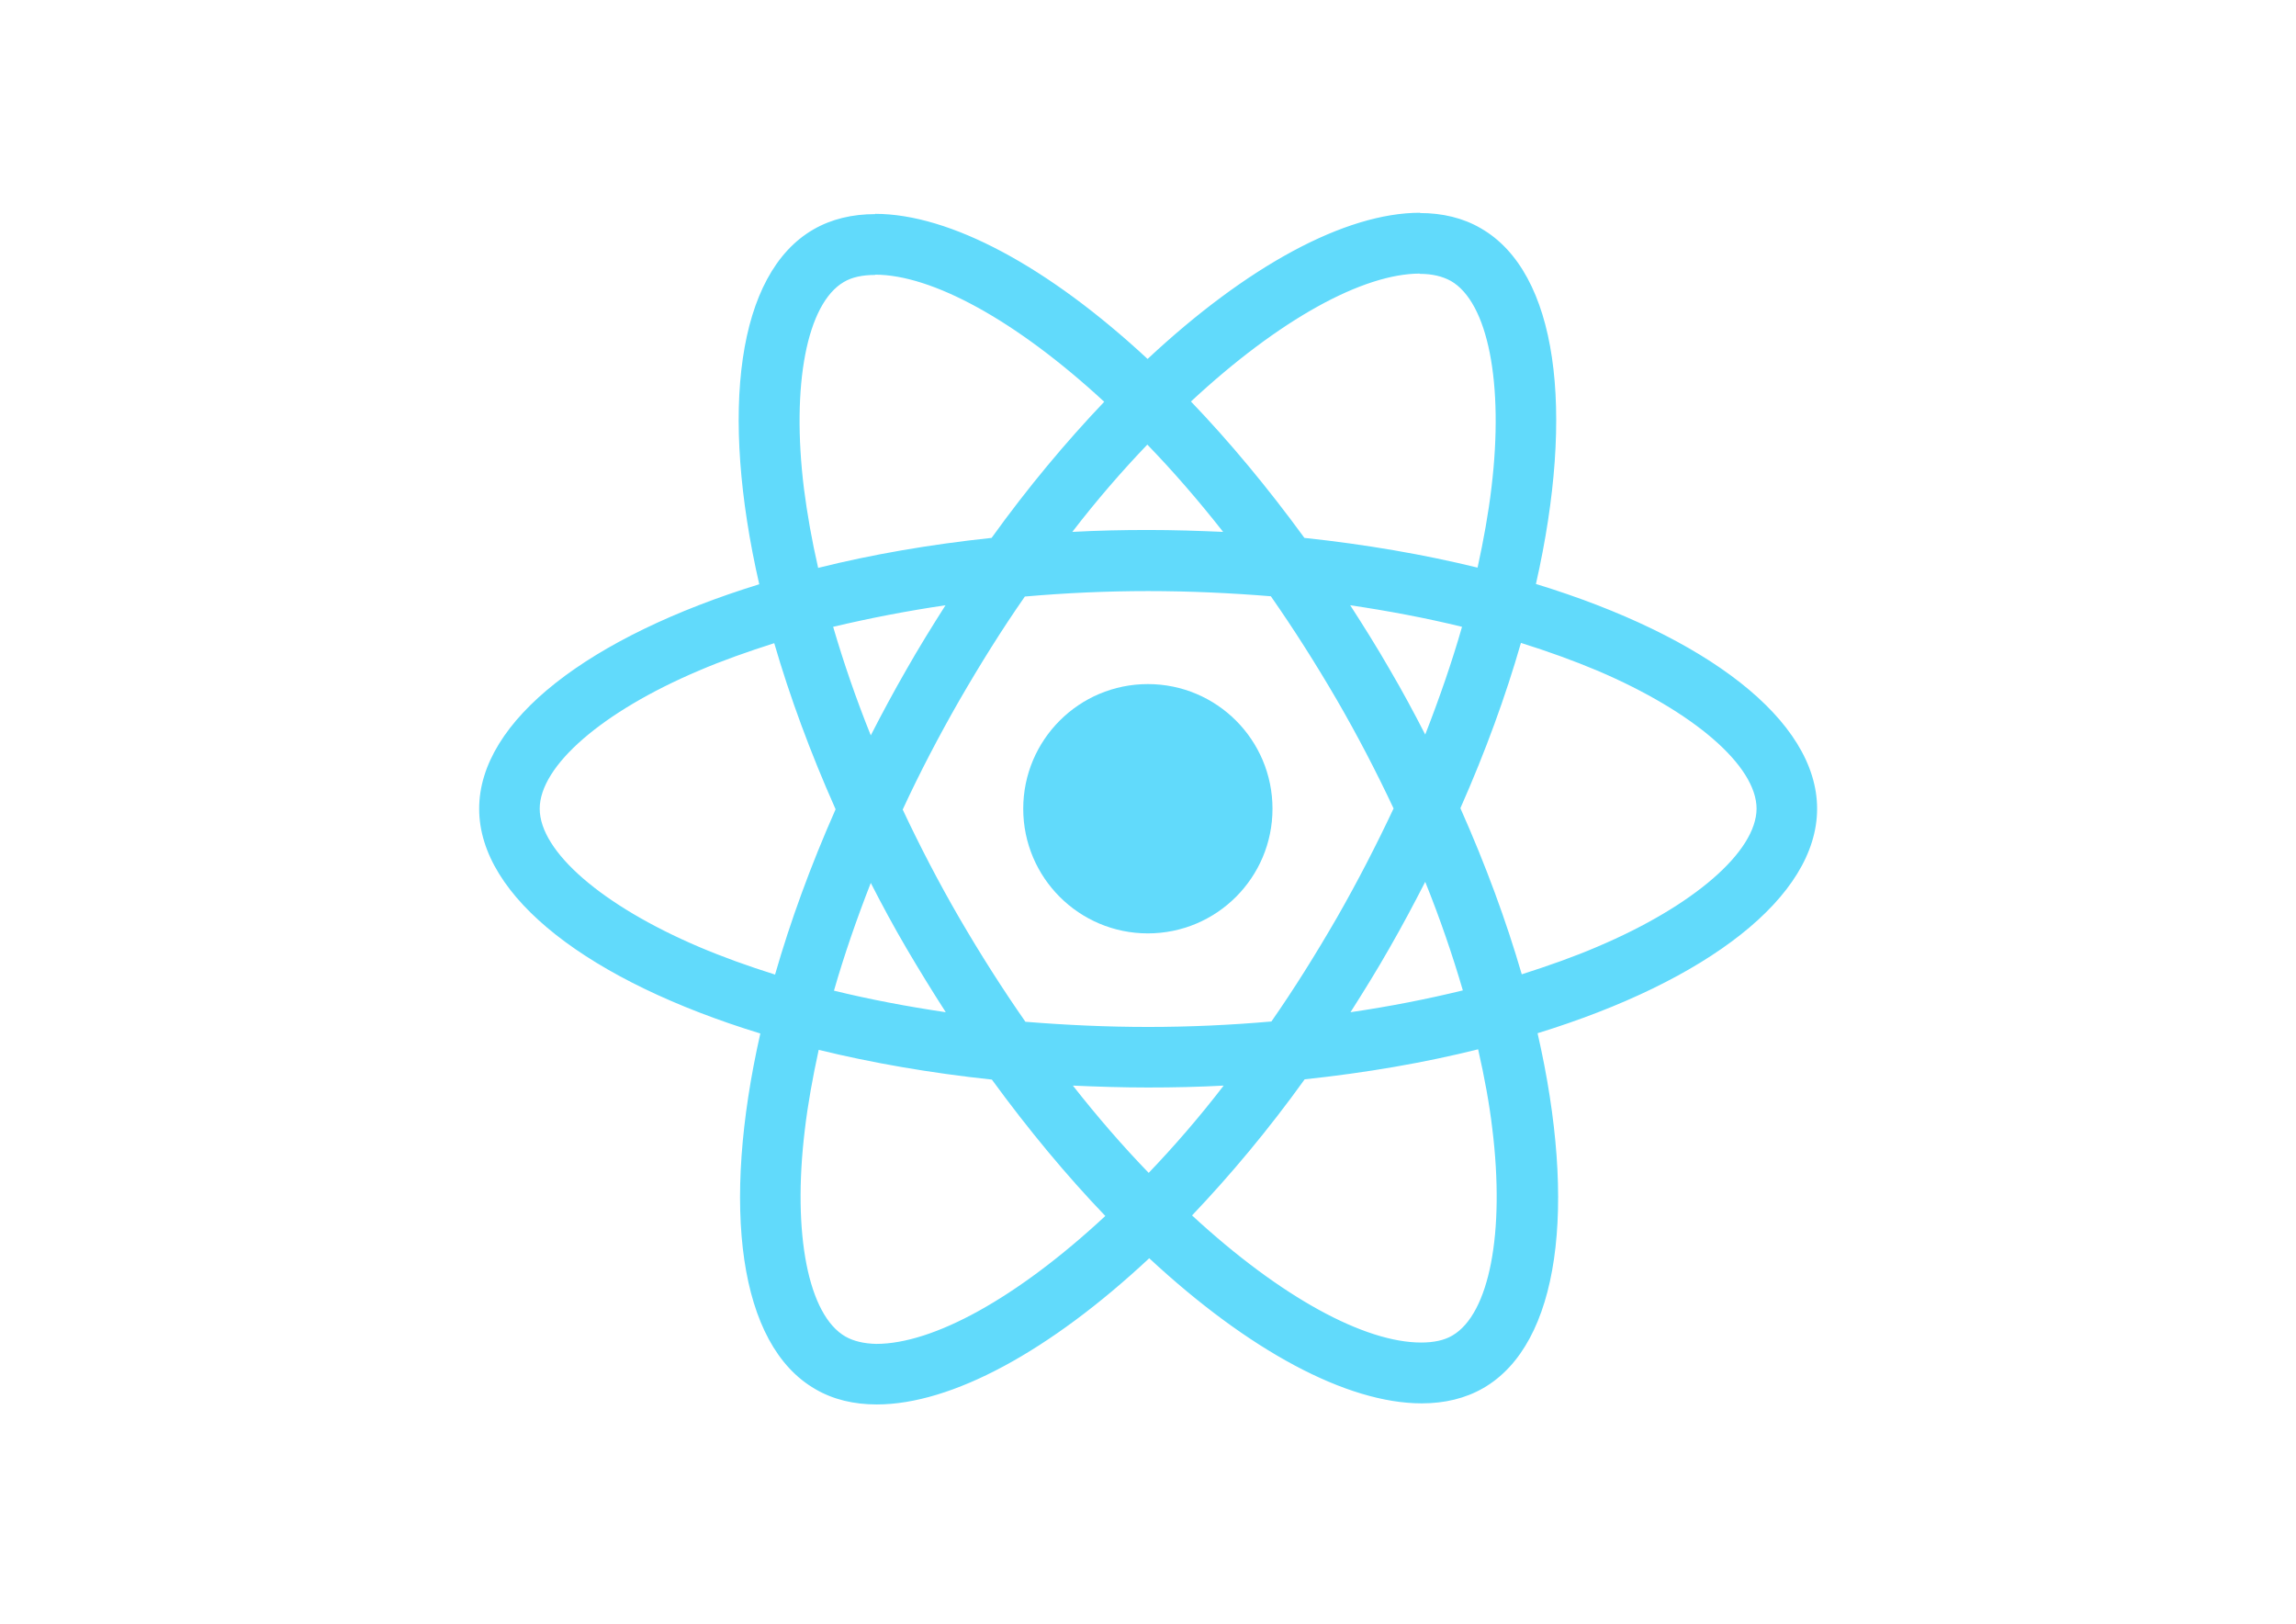
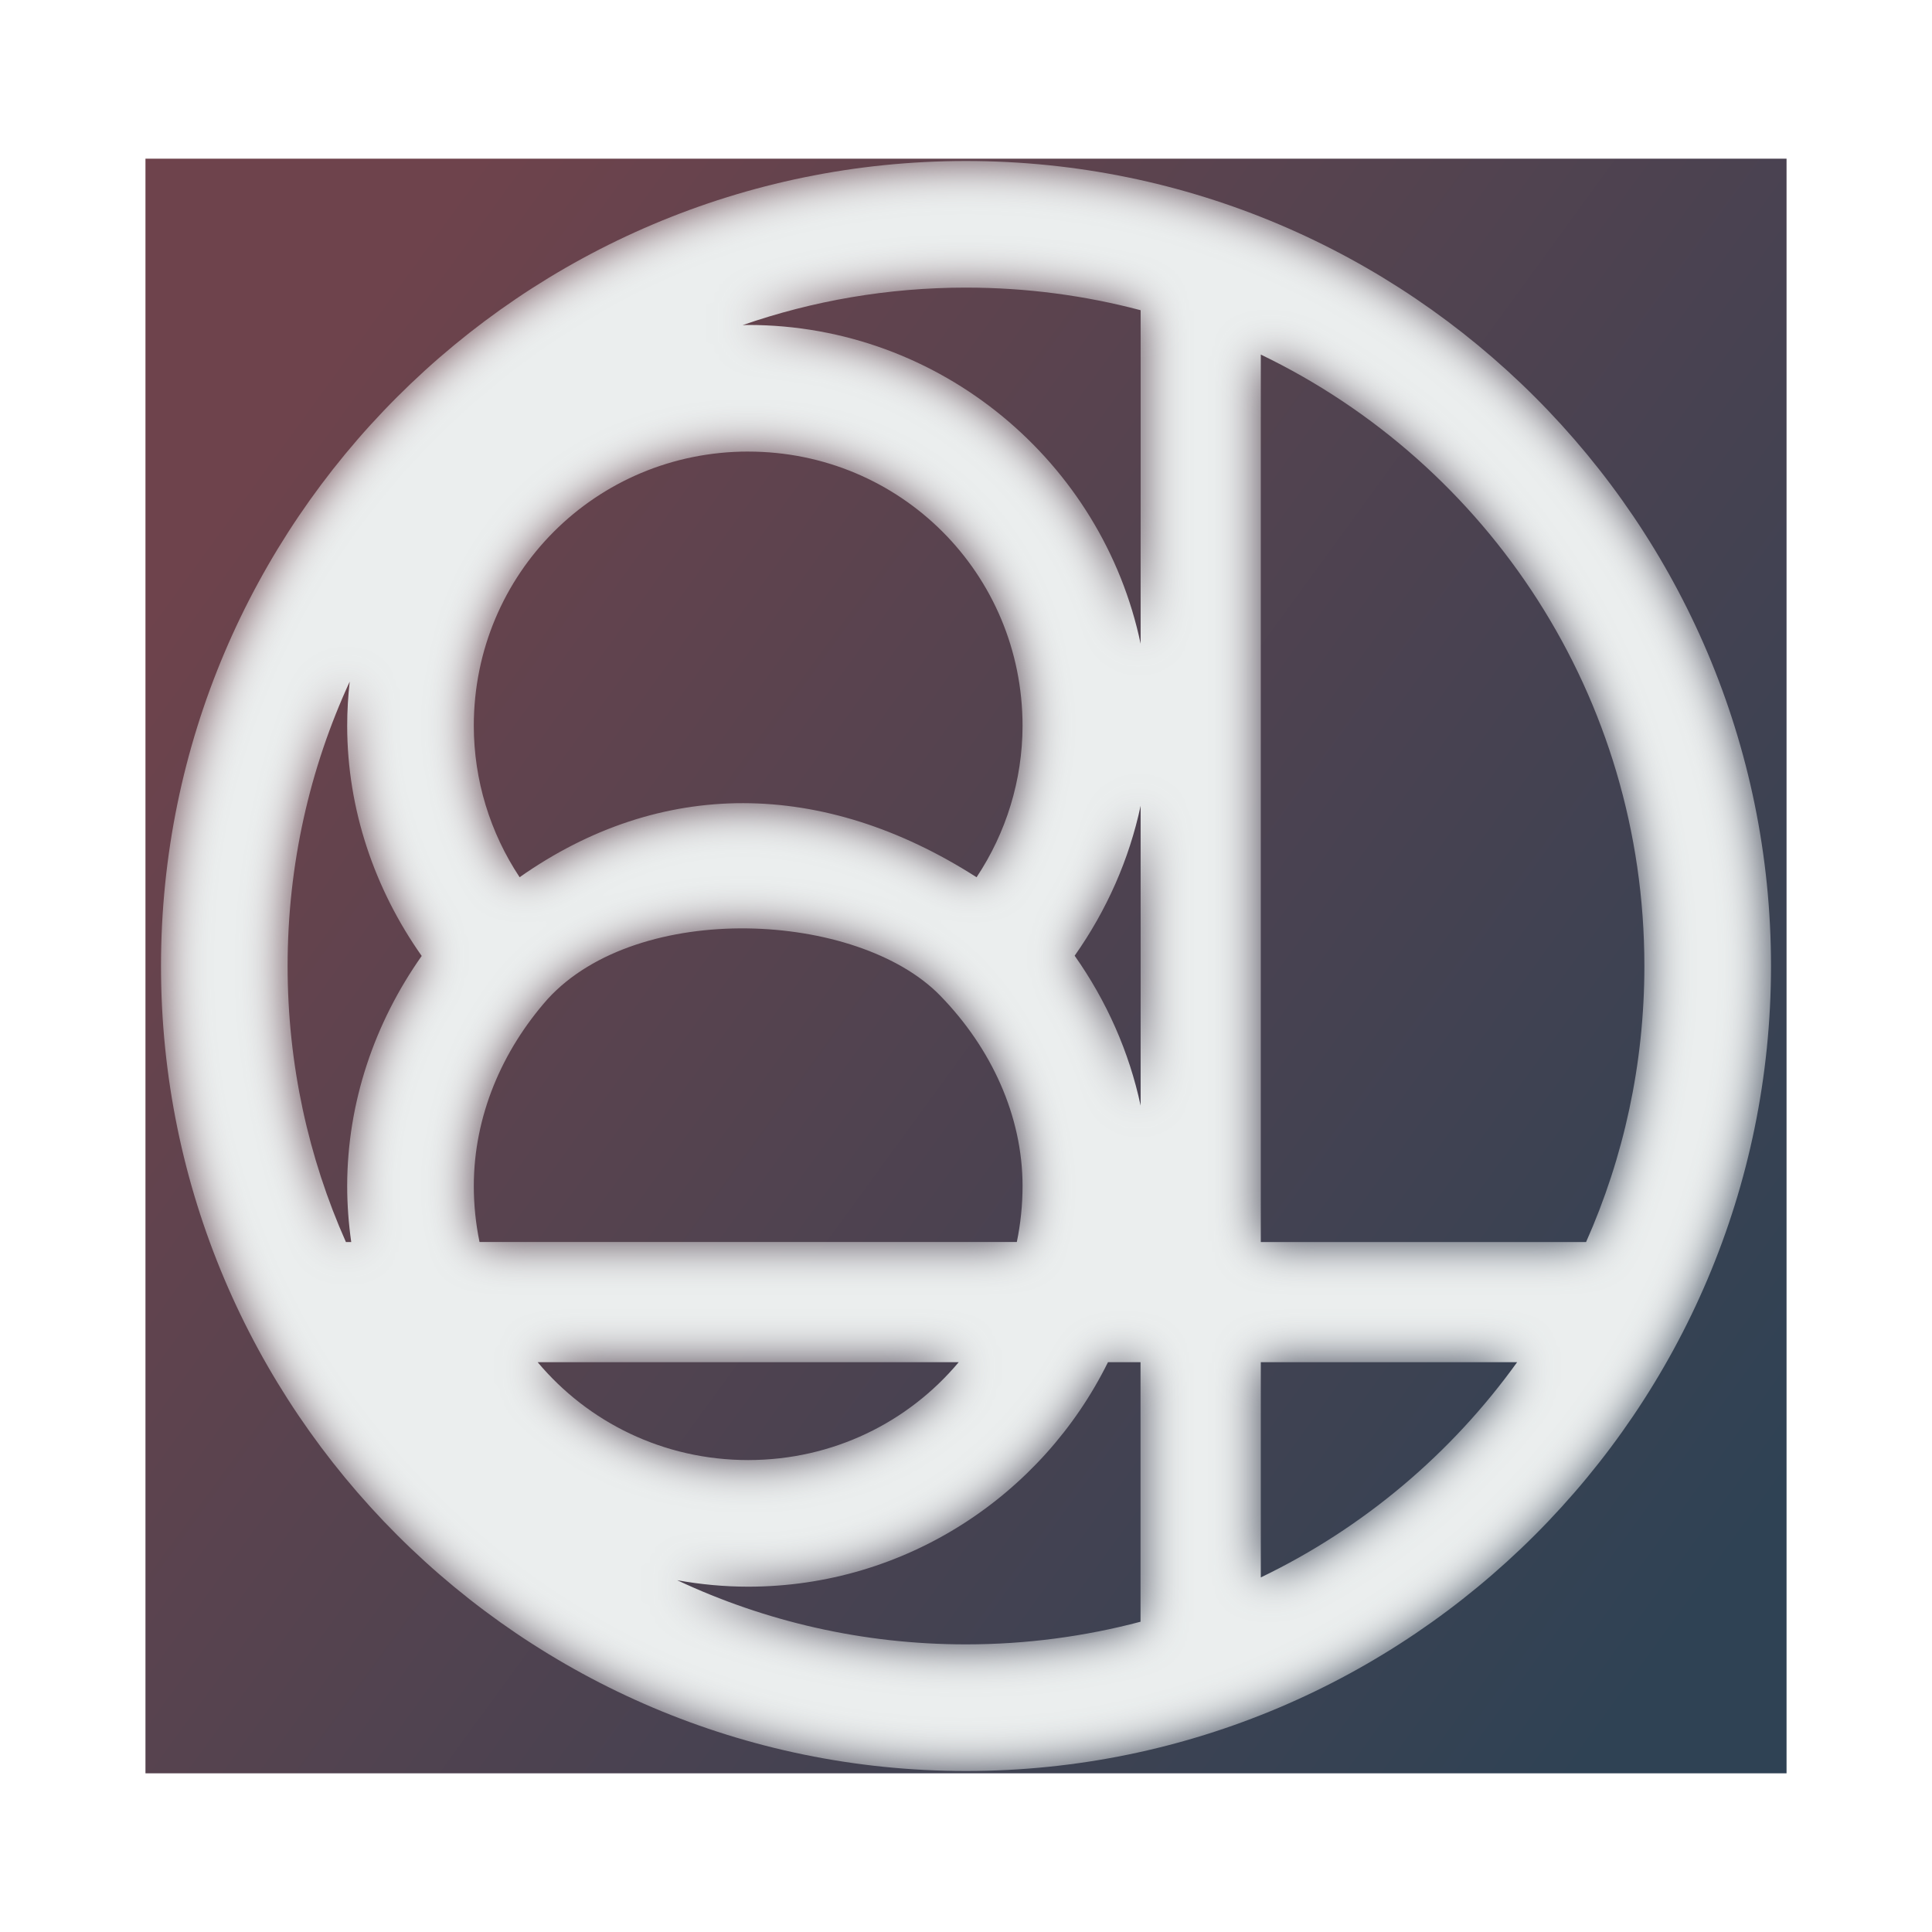
- <svg xmlns="http://www.w3.org/2000/svg" viewBox="0 0 841.9 595.3">
-   <g fill="#61DAFB">
-     <path d="M666.3 296.5c0-32.5-40.7-63.3-103.1-82.4 14.4-63.6 8-114.2-20.2-130.4-6.5-3.8-14.1-5.6-22.4-5.6v22.3c4.6 0 8.3.9 11.4 2.6 13.6 7.8 19.5 37.5 14.9 75.7-1.1 9.4-2.9 19.3-5.1 29.4-19.6-4.8-41-8.5-63.5-10.9-13.5-18.5-27.5-35.3-41.6-50 32.6-30.3 63.2-46.9 84-46.9V78c-27.5 0-63.5 19.6-99.9 53.6-36.4-33.8-72.4-53.2-99.9-53.2v22.3c20.7 0 51.4 16.5 84 46.6-14 14.7-28 31.4-41.3 49.9-22.6 2.4-44 6.1-63.6 11-2.3-10-4-19.7-5.2-29-4.7-38.2 1.1-67.9 14.6-75.8 3-1.8 6.9-2.6 11.5-2.6V78.5c-8.4 0-16 1.8-22.6 5.6-28.1 16.2-34.4 66.7-19.9 130.1-62.2 19.2-102.7 49.9-102.7 82.3 0 32.5 40.7 63.3 103.1 82.4-14.4 63.6-8 114.2 20.2 130.4 6.5 3.8 14.1 5.6 22.5 5.6 27.5 0 63.5-19.6 99.9-53.6 36.4 33.8 72.4 53.2 99.9 53.2 8.4 0 16-1.8 22.6-5.6 28.1-16.2 34.4-66.7 19.9-130.1 62-19.1 102.5-49.9 102.5-82.3zm-130.2-66.7c-3.7 12.9-8.3 26.2-13.5 39.5-4.1-8-8.4-16-13.1-24-4.6-8-9.5-15.8-14.4-23.4 14.2 2.1 27.9 4.7 41 7.9zm-45.8 106.5c-7.8 13.5-15.8 26.3-24.1 38.2-14.9 1.3-30 2-45.2 2-15.1 0-30.2-.7-45-1.9-8.3-11.9-16.4-24.6-24.2-38-7.6-13.1-14.5-26.4-20.8-39.8 6.2-13.4 13.2-26.8 20.7-39.9 7.8-13.5 15.8-26.3 24.1-38.2 14.9-1.3 30-2 45.2-2 15.1 0 30.2.7 45 1.9 8.3 11.9 16.4 24.6 24.2 38 7.6 13.1 14.5 26.4 20.8 39.8-6.3 13.4-13.2 26.8-20.7 39.9zm32.3-13c5.4 13.4 10 26.8 13.8 39.8-13.1 3.2-26.9 5.9-41.2 8 4.9-7.7 9.8-15.6 14.4-23.7 4.6-8 8.9-16.1 13-24.1zM421.2 430c-9.3-9.6-18.6-20.3-27.8-32 9 .4 18.2.7 27.5.7 9.4 0 18.7-.2 27.8-.7-9 11.7-18.3 22.4-27.5 32zm-74.4-58.9c-14.2-2.1-27.9-4.7-41-7.9 3.7-12.9 8.3-26.2 13.5-39.5 4.1 8 8.4 16 13.1 24 4.7 8 9.5 15.8 14.4 23.4zM420.7 163c9.3 9.6 18.6 20.3 27.8 32-9-.4-18.2-.7-27.5-.7-9.4 0-18.7.2-27.8.7 9-11.7 18.3-22.4 27.5-32zm-74 58.9c-4.9 7.7-9.8 15.6-14.4 23.7-4.6 8-8.9 16-13 24-5.4-13.4-10-26.8-13.8-39.8 13.1-3.1 26.9-5.8 41.2-7.9zm-90.5 125.2c-35.4-15.1-58.3-34.9-58.3-50.6 0-15.7 22.9-35.6 58.3-50.6 8.6-3.7 18-7 27.7-10.1 5.7 19.6 13.2 40 22.5 60.9-9.2 20.8-16.6 41.1-22.2 60.6-9.9-3.1-19.3-6.5-28-10.2zM310 490c-13.6-7.8-19.5-37.5-14.9-75.7 1.1-9.4 2.9-19.3 5.1-29.4 19.6 4.8 41 8.5 63.5 10.9 13.5 18.5 27.5 35.3 41.6 50-32.6 30.3-63.2 46.9-84 46.9-4.5-.1-8.3-1-11.3-2.7zm237.2-76.2c4.7 38.2-1.1 67.9-14.6 75.8-3 1.8-6.9 2.6-11.5 2.6-20.7 0-51.4-16.5-84-46.6 14-14.7 28-31.4 41.3-49.9 22.6-2.4 44-6.1 63.6-11 2.3 10.1 4.1 19.8 5.2 29.1zm38.5-66.7c-8.6 3.7-18 7-27.7 10.1-5.7-19.6-13.2-40-22.5-60.9 9.2-20.8 16.6-41.1 22.2-60.6 9.9 3.1 19.3 6.5 28.1 10.2 35.4 15.1 58.3 34.9 58.3 50.6-.1 15.7-23 35.6-58.4 50.6zM320.8 78.4z" />
-     <circle cx="420.9" cy="296.5" r="45.7" />
-     <path d="M520.5 78.1z" />
+ <svg xmlns="http://www.w3.org/2000/svg" xmlns:xlink="http://www.w3.org/1999/xlink" width="73.333mm" height="73.333mm" viewBox="0 0 259.84 259.84" id="svg2" version="1.1">
+   <defs id="defs4">
+     <linearGradient id="linearGradient4375">
+       <stop style="stop-color:#6e434c;stop-opacity:1" offset="0" id="stop4377" />
+       <stop style="stop-color:#2f4254;stop-opacity:1" offset="1" id="stop4379" />
+     </linearGradient>
+     <filter style="color-interpolation-filters:sRGB" id="filter4365">
+       <feGaussianBlur result="result6" stdDeviation="3" in="SourceGraphic" id="feGaussianBlur4367" />
+       <feColorMatrix values="1 0 0 0 0 0 1 0 0 0 0 0 1 0 0 0 0 0 1 0 " result="result7" in="SourceGraphic" id="feColorMatrix4369" />
+       <feComposite operator="in" in="result6" in2="result7" id="feComposite4371" />
+     </filter>
+     <linearGradient xlink:href="#linearGradient4375" id="linearGradient4381" x1="161.786" y1="263.791" x2="421.429" y2="469.505" gradientUnits="userSpaceOnUse" gradientTransform="matrix(0.7262045,0,0,0.7896592,109.0427,97.57655)" />
+   </defs>
+   <g id="layer1" transform="translate(-187.7764,-250.1338)">
+     <rect style="fill:url(#linearGradient4381);fill-opacity:1;stroke:none;stroke-width:2;stroke-miterlimit:4;stroke-dasharray:none;stroke-opacity:1" id="rect4373" width="220.714" height="217.156" x="207.34" y="271.475" />
+     <path style="color:#000000;font-style:normal;font-variant:normal;font-weight:normal;font-stretch:normal;font-size:medium;line-height:normal;font-family:sans-serif;text-indent:0;text-align:start;text-decoration:none;text-decoration-line:none;text-decoration-style:solid;text-decoration-color:#000000;letter-spacing:normal;word-spacing:normal;text-transform:none;direction:ltr;block-progression:tb;writing-mode:lr-tb;baseline-shift:baseline;text-anchor:start;white-space:normal;clip-rule:nonzero;display:inline;overflow:visible;visibility:visible;opacity:1;isolation:auto;mix-blend-mode:normal;color-interpolation:sRGB;color-interpolation-filters:linearRGB;solid-color:#000000;solid-opacity:1;fill:#ebeeee;fill-opacity:1;fill-rule:nonzero;stroke:none;stroke-width:17.029;stroke-linecap:butt;stroke-linejoin:miter;stroke-miterlimit:4;stroke-dasharray:none;stroke-dashoffset:0;stroke-opacity:1;filter:url(#filter4365);color-rendering:auto;image-rendering:auto;shape-rendering:auto;text-rendering:auto;enable-background:accumulate" d="m 317.697,271.787 c -59.693,0 -108.268,48.572 -108.268,108.266 0,59.693 48.574,108.268 108.268,108.268 59.693,10e-6 108.266,-48.574 108.266,-108.268 0,-59.693 -48.572,-108.266 -108.266,-108.266 z m 0,17.029 c 8.125,-1e-5 15.995,1.06 23.486,3.041 l 0,44.861 c -5.128,-24.422 -26.883,-42.879 -52.781,-42.879 -0.249,0 -0.494,0.016 -0.742,0.019 9.402,-3.264 19.506,-5.043 30.037,-5.043 z m 39.648,9.004 c 30.561,14.721 51.588,45.962 51.588,82.232 0,13.231 -2.802,25.79 -7.84,37.125 l -43.748,0 z m -68.943,13.047 0,0.002 c 20.479,-9e-5 36.896,16.415 36.9,36.893 -0.015,7.292 -2.195,14.359 -6.184,20.355 -20.669,-13.23 -42.511,-13.338 -61.455,-0.004 -3.98,-5.996 -6.153,-13.057 -6.164,-20.344 l 0,-0.004 0,-0.008 c 0.005,-20.477 16.424,-36.891 36.902,-36.891 z m -53.592,30.939 c -0.218,1.959 -0.34,3.947 -0.34,5.963 l 0,0.006 0,0.008 c 0.014,11.166 3.652,21.889 10.021,30.918 -6.363,9.02 -10.001,19.732 -10.021,30.887 l 0,0.008 0,0.008 c -1e-5,2.571 0.193,5.099 0.545,7.576 l -0.715,0 c -5.038,-11.335 -7.842,-23.894 -7.842,-37.125 1e-5,-13.669 2.993,-26.622 8.352,-38.248 z m 106.373,16.695 0,40.336 c -1.539,-7.234 -4.584,-14.086 -8.873,-20.166 4.29,-6.081 7.334,-12.934 8.873,-20.17 z m -26.963,25.532 c 6.937,7.111 11.074,16.245 11.083,25.577 0.002,2.596 -0.268,5.126 -0.771,7.566 l -72.262,0 c -0.503,-2.441 -0.774,-4.972 -0.77,-7.568 0.015,-9.322 3.749,-18.114 9.922,-25.1 12.177,-13.34 41.693,-11.861 52.798,-0.476 z m -54.132,49.306 56.627,0 c -6.752,8.059 -16.899,13.162 -28.312,13.162 -11.413,5e-5 -21.562,-5.103 -28.314,-13.162 z m 76.703,0 4.377,0 0,34.906 c -7.482,1.977 -15.356,3.045 -23.471,3.045 -13.902,-10e-6 -27.062,-3.096 -38.84,-8.627 3.102,0.559 6.288,0.867 9.545,0.867 21.176,9e-5 39.576,-12.342 48.389,-30.191 z m 20.555,0 34.473,0 c -8.85,12.306 -20.689,22.308 -34.473,28.947 z" id="path4180" />
  </g>
</svg>
